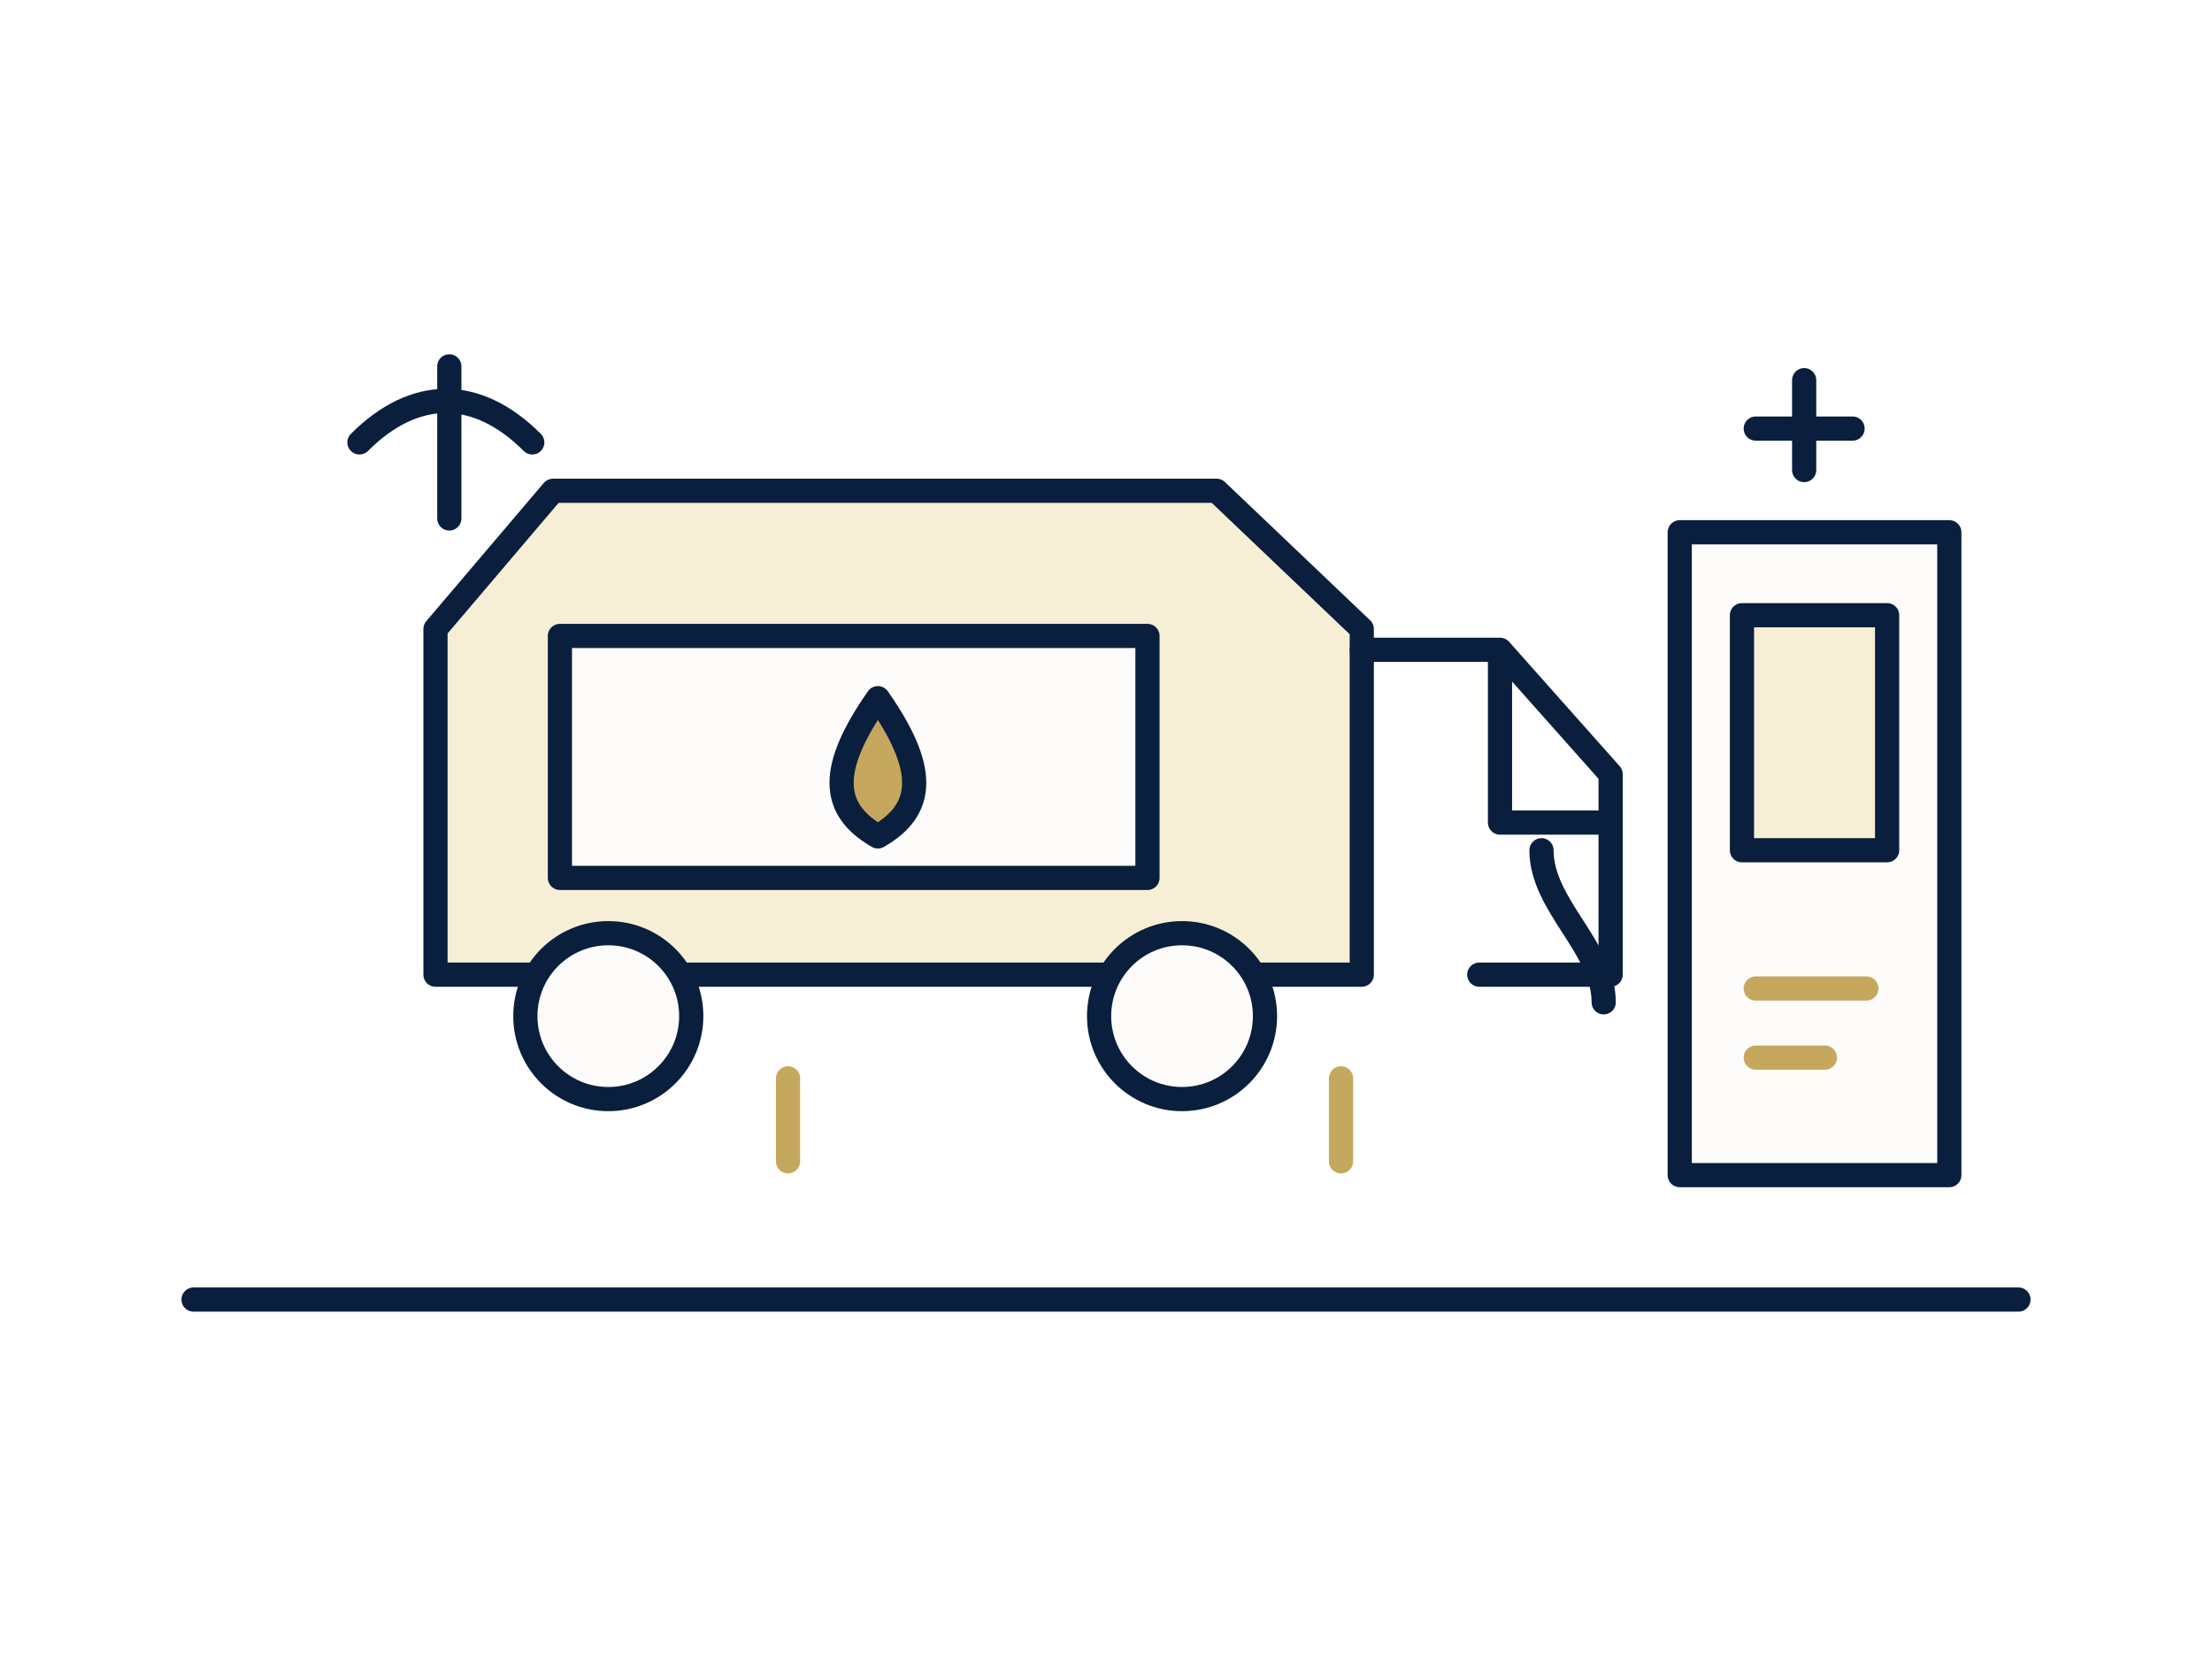
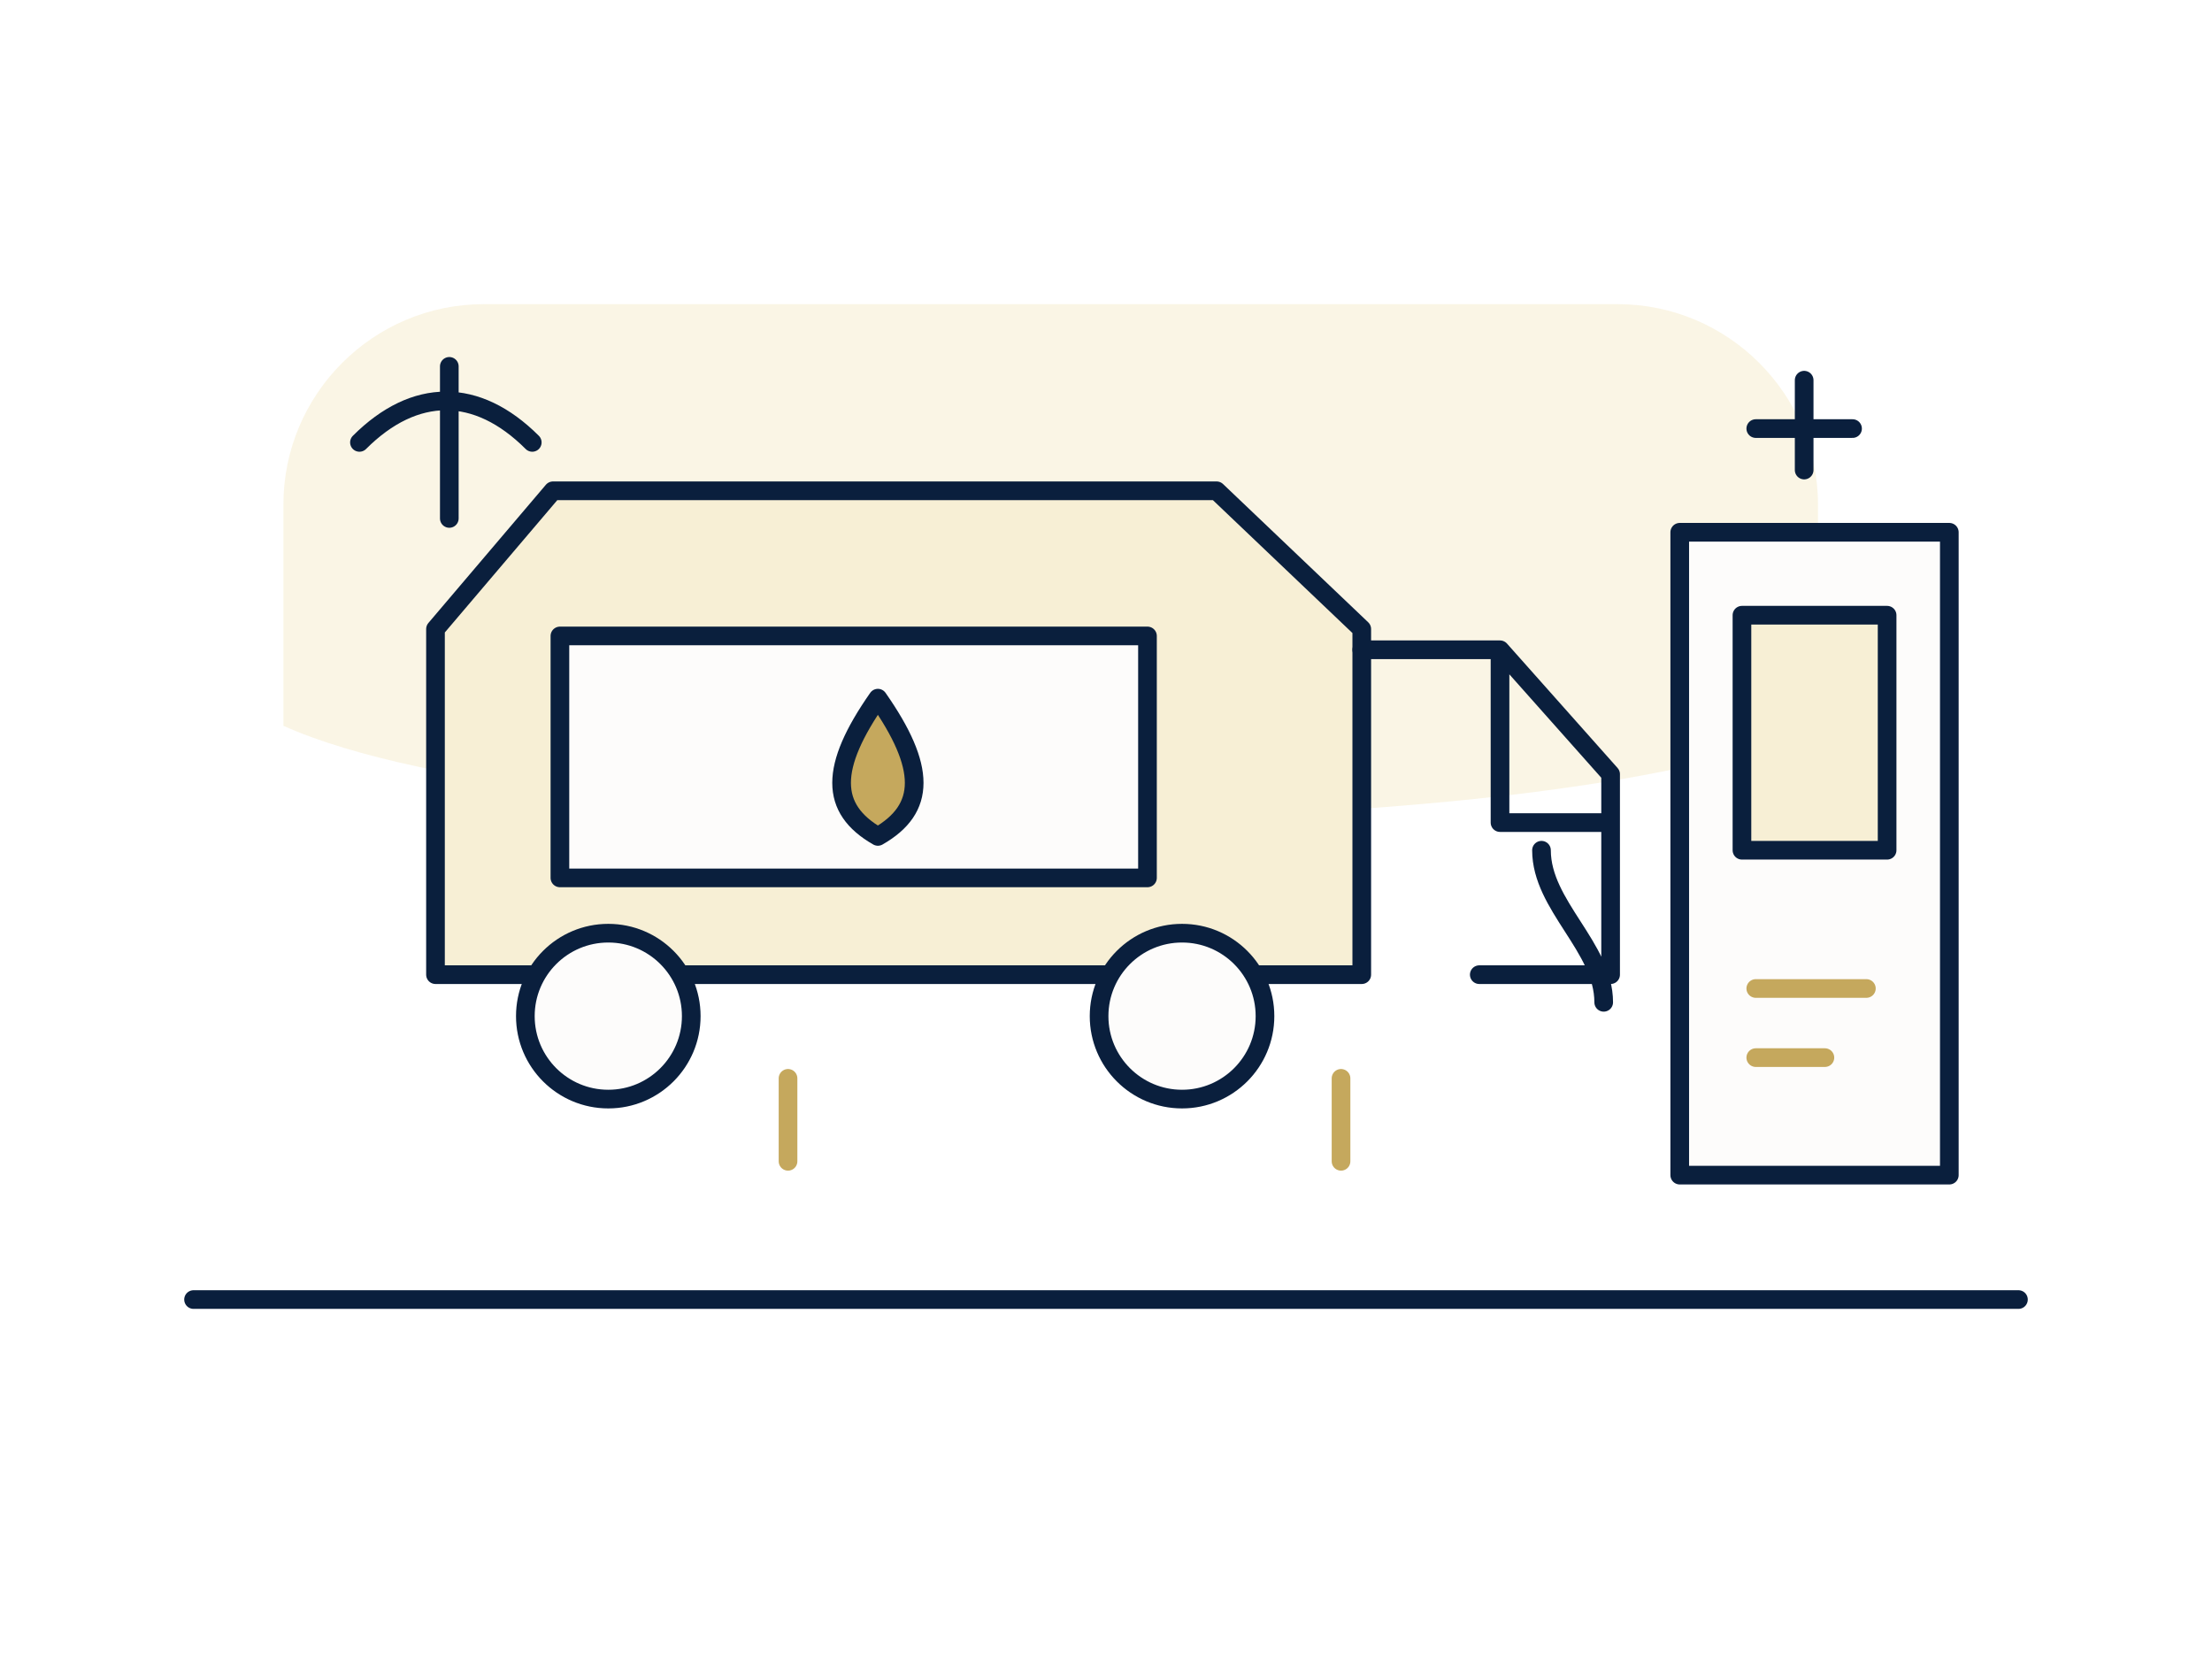
<svg xmlns="http://www.w3.org/2000/svg" viewBox="0 0 320 240" fill="none">
-   <g stroke="#0A1F3D" stroke-width="3.5" stroke-linecap="round" stroke-linejoin="round">
+   <path d="M41 105V73c0-16 13-29 29-29h164c16 0 29 13 29 29v32c-39 18-182 18-222 0z" fill="#F7EFD5" opacity=".62" />
+   <g stroke="#0A1F3D" stroke-width="2.7" stroke-linecap="round" stroke-linejoin="round">
    <path d="M28 188h264" />
    <path d="M63 141V91l17-20h96l21 20v50z" fill="#F7EFD5" />
    <path d="M81 92h85v35H81z" fill="#FDFCFB" />
    <circle cx="88" cy="147" r="12" fill="#FDFCFB" />
    <circle cx="171" cy="147" r="12" fill="#FDFCFB" />
    <path d="M197 94h20l16 18v29h-19m3-47v25h16m-10 4c0 8 9 14 9 22" />
    <path d="M243 77h39v93h-39z" fill="#FDFCFB" />
    <path d="M252 89h21v34h-21z" fill="#F7EFD5" />
    <path d="M254 143h16m-16 10h10m-70 15v-12m-80 0v12" stroke="#C5A85D" />
    <path d="M127 101c-7 10-7 16 0 20 7-4 7-10 0-20z" fill="#C5A85D" />
    <path d="M261 68V55m-7 7h14m-216 2c8-8 17-8 25 0m-12-11v22" />
  </g>
</svg>
